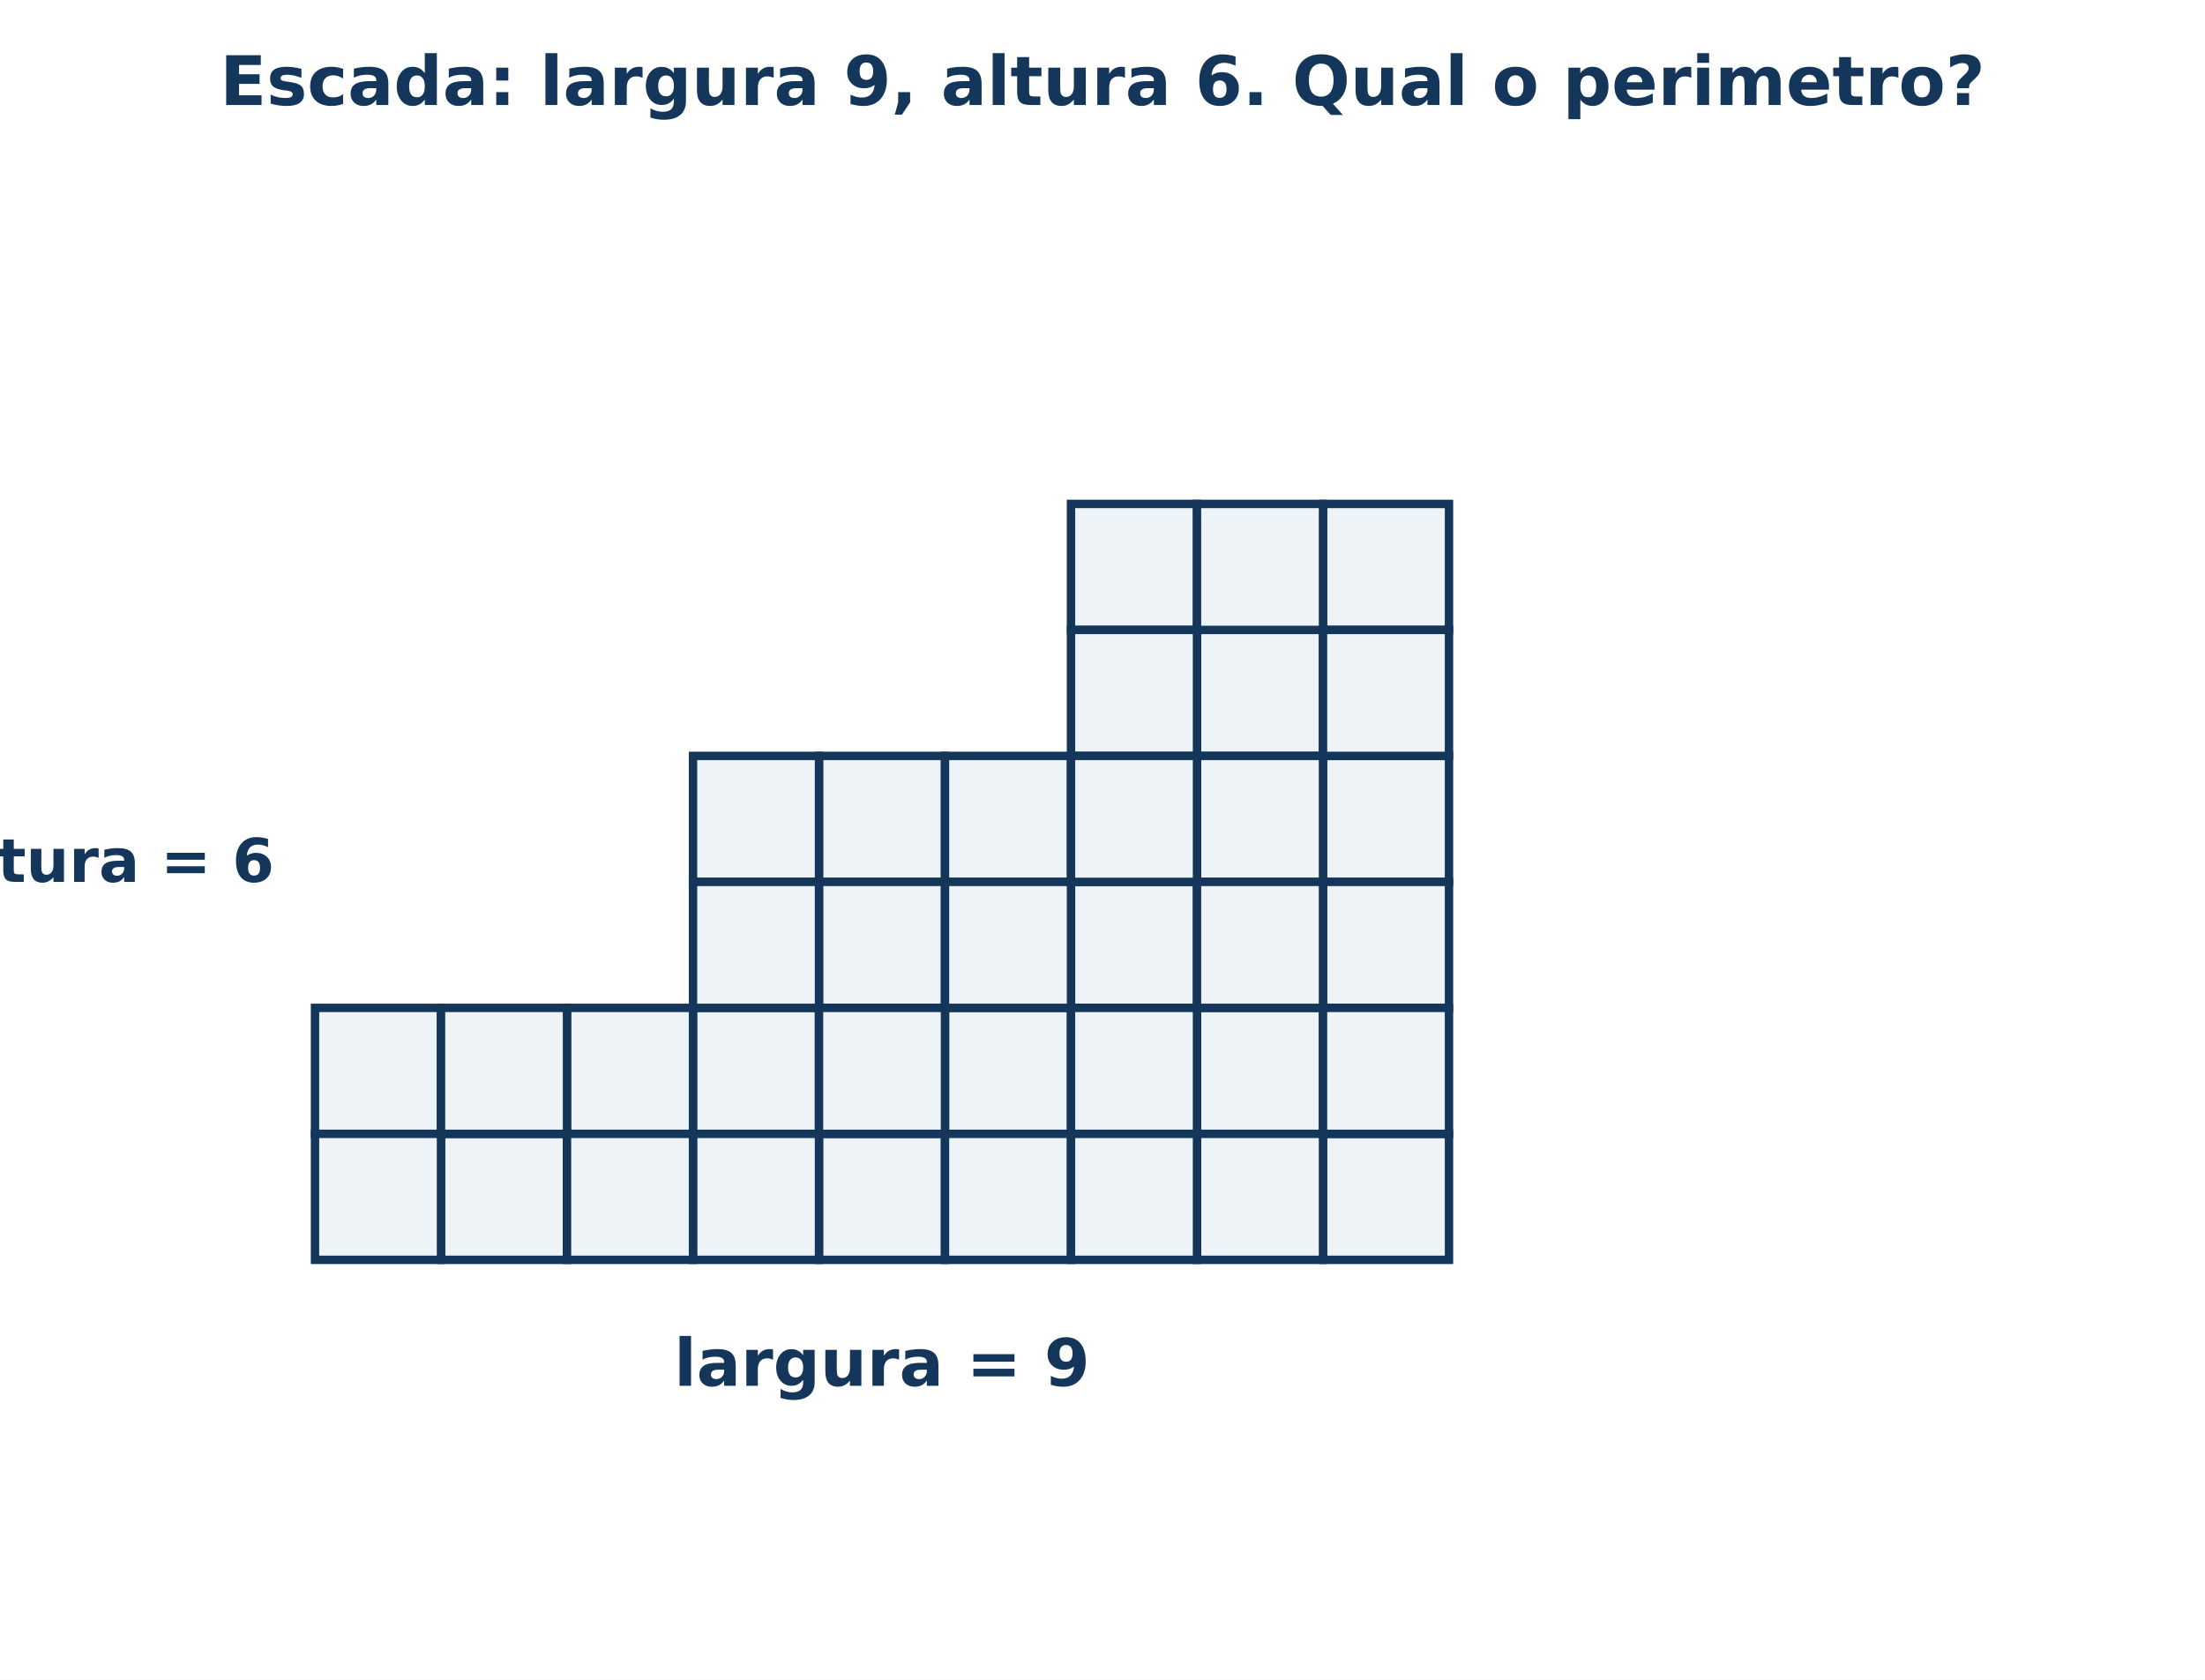
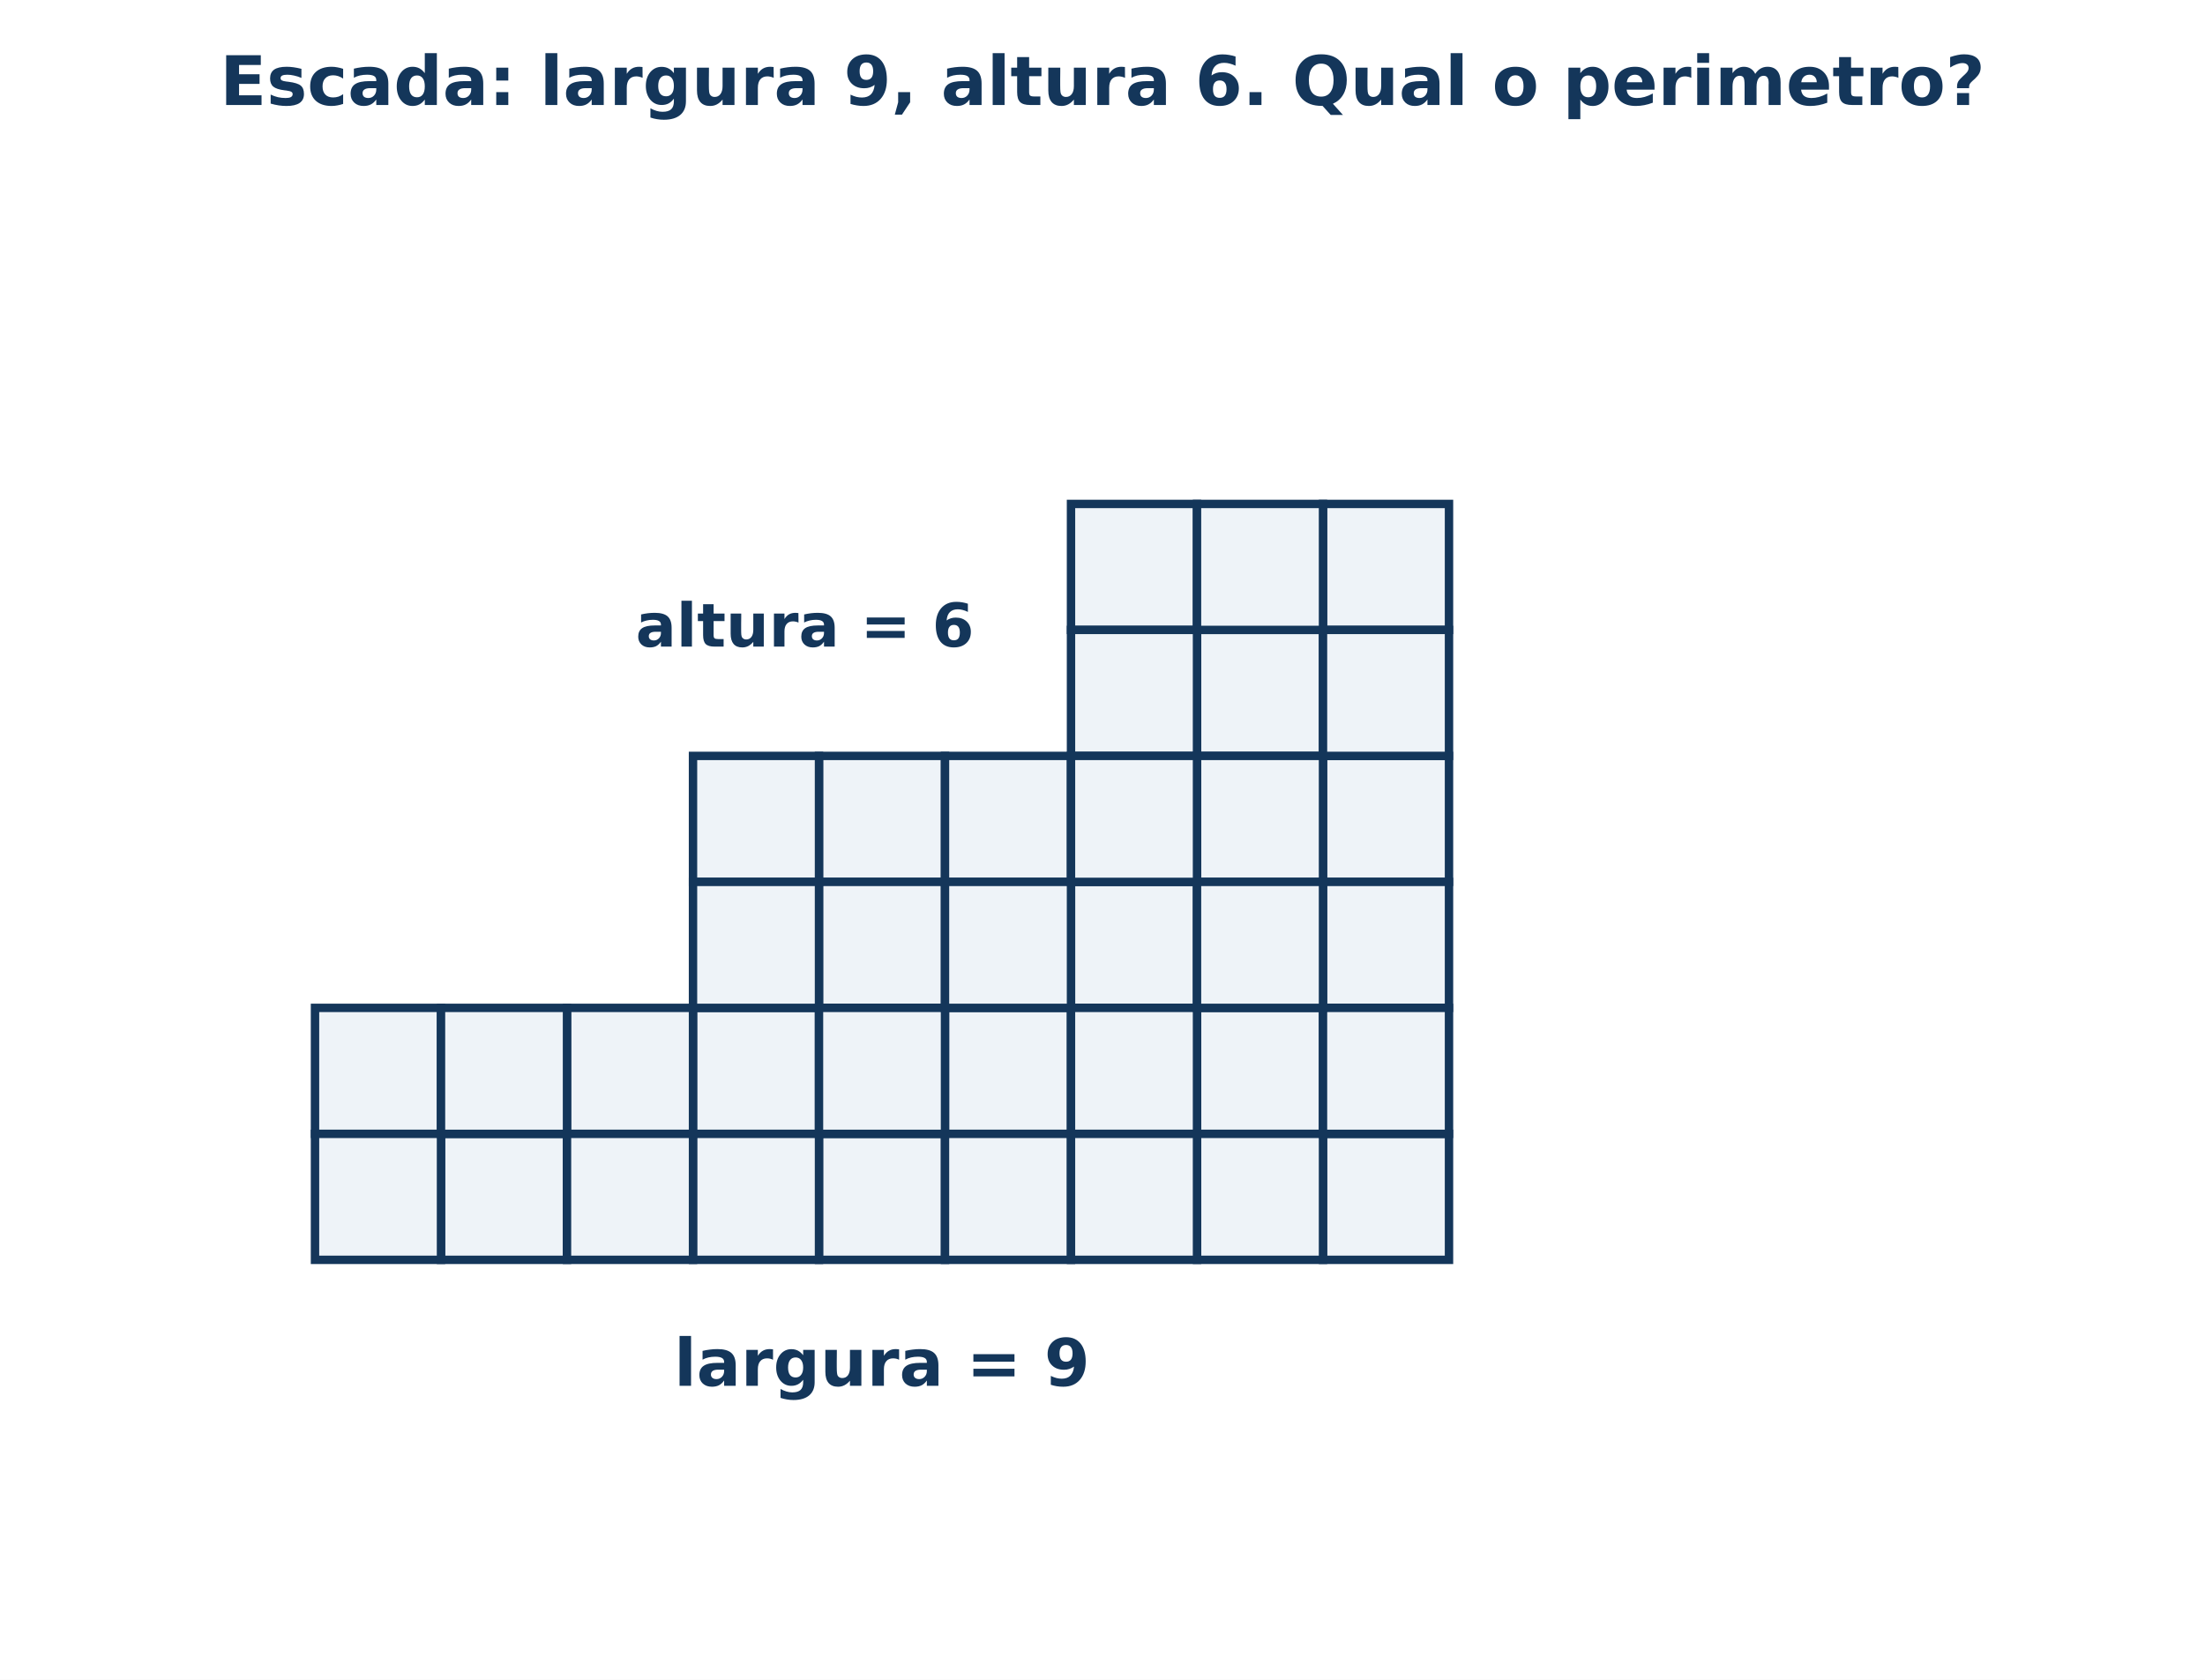
- <svg xmlns="http://www.w3.org/2000/svg" viewBox="0 0 420 320">
-   <rect width="420" height="320" fill="white" />
-   <text x="210.0" y="20" font-family="DejaVu Sans" font-size="13" font-weight="bold" fill="#14365A" text-anchor="middle">Escada: largura 9, altura 6. Qual o perimetro?</text>
-   <rect x="156" y="216" width="24" height="24" rx="0" fill="#EEF3F8" stroke="#14365A" stroke-width="1.6" />
-   <rect x="156" y="144" width="24" height="24" rx="0" fill="#EEF3F8" stroke="#14365A" stroke-width="1.6" />
-   <rect x="132" y="192" width="24" height="24" rx="0" fill="#EEF3F8" stroke="#14365A" stroke-width="1.6" />
-   <rect x="180" y="192" width="24" height="24" rx="0" fill="#EEF3F8" stroke="#14365A" stroke-width="1.6" />
-   <rect x="252" y="216" width="24" height="24" rx="0" fill="#EEF3F8" stroke="#14365A" stroke-width="1.6" />
-   <rect x="252" y="144" width="24" height="24" rx="0" fill="#EEF3F8" stroke="#14365A" stroke-width="1.6" />
-   <rect x="84" y="216" width="24" height="24" rx="0" fill="#EEF3F8" stroke="#14365A" stroke-width="1.6" />
-   <rect x="228" y="120" width="24" height="24" rx="0" fill="#EEF3F8" stroke="#14365A" stroke-width="1.6" />
-   <rect x="204" y="168" width="24" height="24" rx="0" fill="#EEF3F8" stroke="#14365A" stroke-width="1.6" />
-   <rect x="228" y="192" width="24" height="24" rx="0" fill="#EEF3F8" stroke="#14365A" stroke-width="1.6" />
-   <rect x="204" y="96" width="24" height="24" rx="0" fill="#EEF3F8" stroke="#14365A" stroke-width="1.6" />
-   <rect x="156" y="168" width="24" height="24" rx="0" fill="#EEF3F8" stroke="#14365A" stroke-width="1.6" />
-   <rect x="132" y="216" width="24" height="24" rx="0" fill="#EEF3F8" stroke="#14365A" stroke-width="1.6" />
-   <rect x="132" y="144" width="24" height="24" rx="0" fill="#EEF3F8" stroke="#14365A" stroke-width="1.6" />
-   <rect x="180" y="216" width="24" height="24" rx="0" fill="#EEF3F8" stroke="#14365A" stroke-width="1.6" />
-   <rect x="180" y="144" width="24" height="24" rx="0" fill="#EEF3F8" stroke="#14365A" stroke-width="1.6" />
-   <rect x="252" y="168" width="24" height="24" rx="0" fill="#EEF3F8" stroke="#14365A" stroke-width="1.6" />
-   <rect x="252" y="96" width="24" height="24" rx="0" fill="#EEF3F8" stroke="#14365A" stroke-width="1.6" />
-   <rect x="60" y="192" width="24" height="24" rx="0" fill="#EEF3F8" stroke="#14365A" stroke-width="1.6" />
-   <rect x="108" y="192" width="24" height="24" rx="0" fill="#EEF3F8" stroke="#14365A" stroke-width="1.6" />
-   <rect x="204" y="192" width="24" height="24" rx="0" fill="#EEF3F8" stroke="#14365A" stroke-width="1.6" />
-   <rect x="228" y="216" width="24" height="24" rx="0" fill="#EEF3F8" stroke="#14365A" stroke-width="1.6" />
-   <rect x="204" y="120" width="24" height="24" rx="0" fill="#EEF3F8" stroke="#14365A" stroke-width="1.6" />
-   <rect x="228" y="144" width="24" height="24" rx="0" fill="#EEF3F8" stroke="#14365A" stroke-width="1.6" />
-   <rect x="132" y="168" width="24" height="24" rx="0" fill="#EEF3F8" stroke="#14365A" stroke-width="1.6" />
-   <rect x="156" y="192" width="24" height="24" rx="0" fill="#EEF3F8" stroke="#14365A" stroke-width="1.6" />
-   <rect x="180" y="168" width="24" height="24" rx="0" fill="#EEF3F8" stroke="#14365A" stroke-width="1.6" />
-   <rect x="252" y="120" width="24" height="24" rx="0" fill="#EEF3F8" stroke="#14365A" stroke-width="1.6" />
-   <rect x="60" y="216" width="24" height="24" rx="0" fill="#EEF3F8" stroke="#14365A" stroke-width="1.6" />
-   <rect x="252" y="192" width="24" height="24" rx="0" fill="#EEF3F8" stroke="#14365A" stroke-width="1.6" />
-   <rect x="84" y="192" width="24" height="24" rx="0" fill="#EEF3F8" stroke="#14365A" stroke-width="1.6" />
-   <rect x="108" y="216" width="24" height="24" rx="0" fill="#EEF3F8" stroke="#14365A" stroke-width="1.6" />
-   <rect x="228" y="168" width="24" height="24" rx="0" fill="#EEF3F8" stroke="#14365A" stroke-width="1.6" />
-   <rect x="204" y="216" width="24" height="24" rx="0" fill="#EEF3F8" stroke="#14365A" stroke-width="1.6" />
-   <rect x="228" y="96" width="24" height="24" rx="0" fill="#EEF3F8" stroke="#14365A" stroke-width="1.6" />
-   <rect x="204" y="144" width="24" height="24" rx="0" fill="#EEF3F8" stroke="#14365A" stroke-width="1.6" />
-   <text x="168.0" y="264" font-family="DejaVu Sans" font-size="12.5" font-weight="bold" fill="#14365A" text-anchor="middle">largura = 9</text>
-   <text x="20" y="168" font-family="DejaVu Sans" font-size="11.5" font-weight="bold" fill="#14365A" text-anchor="middle">altura = 6</text>
+ <svg xmlns="http://www.w3.org/2000/svg" viewBox="0 0 420 320" version="1.1" id="svg38">
+   <defs id="defs38" />
+   <rect width="420" height="320" fill="white" id="rect1" />
+   <text x="210.0" y="20" font-family="DejaVu Sans" font-size="13" font-weight="bold" fill="#14365A" text-anchor="middle" id="text1">Escada: largura 9, altura 6. Qual o perimetro?</text>
+   <rect x="156" y="216" width="24" height="24" rx="0" fill="#EEF3F8" stroke="#14365A" stroke-width="1.6" id="rect2" />
+   <rect x="156" y="144" width="24" height="24" rx="0" fill="#EEF3F8" stroke="#14365A" stroke-width="1.6" id="rect3" />
+   <rect x="132" y="192" width="24" height="24" rx="0" fill="#EEF3F8" stroke="#14365A" stroke-width="1.6" id="rect4" />
+   <rect x="180" y="192" width="24" height="24" rx="0" fill="#EEF3F8" stroke="#14365A" stroke-width="1.6" id="rect5" />
+   <rect x="252" y="216" width="24" height="24" rx="0" fill="#EEF3F8" stroke="#14365A" stroke-width="1.6" id="rect6" />
+   <rect x="252" y="144" width="24" height="24" rx="0" fill="#EEF3F8" stroke="#14365A" stroke-width="1.6" id="rect7" />
+   <rect x="84" y="216" width="24" height="24" rx="0" fill="#EEF3F8" stroke="#14365A" stroke-width="1.6" id="rect8" />
+   <rect x="228" y="120" width="24" height="24" rx="0" fill="#EEF3F8" stroke="#14365A" stroke-width="1.6" id="rect9" />
+   <rect x="204" y="168" width="24" height="24" rx="0" fill="#EEF3F8" stroke="#14365A" stroke-width="1.6" id="rect10" />
+   <rect x="228" y="192" width="24" height="24" rx="0" fill="#EEF3F8" stroke="#14365A" stroke-width="1.6" id="rect11" />
+   <rect x="204" y="96" width="24" height="24" rx="0" fill="#EEF3F8" stroke="#14365A" stroke-width="1.6" id="rect12" />
+   <rect x="156" y="168" width="24" height="24" rx="0" fill="#EEF3F8" stroke="#14365A" stroke-width="1.6" id="rect13" />
+   <rect x="132" y="216" width="24" height="24" rx="0" fill="#EEF3F8" stroke="#14365A" stroke-width="1.6" id="rect14" />
+   <rect x="132" y="144" width="24" height="24" rx="0" fill="#EEF3F8" stroke="#14365A" stroke-width="1.6" id="rect15" />
+   <rect x="180" y="216" width="24" height="24" rx="0" fill="#EEF3F8" stroke="#14365A" stroke-width="1.6" id="rect16" />
+   <rect x="180" y="144" width="24" height="24" rx="0" fill="#EEF3F8" stroke="#14365A" stroke-width="1.6" id="rect17" />
+   <rect x="252" y="168" width="24" height="24" rx="0" fill="#EEF3F8" stroke="#14365A" stroke-width="1.6" id="rect18" />
+   <rect x="252" y="96" width="24" height="24" rx="0" fill="#EEF3F8" stroke="#14365A" stroke-width="1.6" id="rect19" />
+   <rect x="60" y="192" width="24" height="24" rx="0" fill="#EEF3F8" stroke="#14365A" stroke-width="1.6" id="rect20" />
+   <rect x="108" y="192" width="24" height="24" rx="0" fill="#EEF3F8" stroke="#14365A" stroke-width="1.6" id="rect21" />
+   <rect x="204" y="192" width="24" height="24" rx="0" fill="#EEF3F8" stroke="#14365A" stroke-width="1.6" id="rect22" />
+   <rect x="228" y="216" width="24" height="24" rx="0" fill="#EEF3F8" stroke="#14365A" stroke-width="1.6" id="rect23" />
+   <rect x="204" y="120" width="24" height="24" rx="0" fill="#EEF3F8" stroke="#14365A" stroke-width="1.6" id="rect24" />
+   <rect x="228" y="144" width="24" height="24" rx="0" fill="#EEF3F8" stroke="#14365A" stroke-width="1.6" id="rect25" />
+   <rect x="132" y="168" width="24" height="24" rx="0" fill="#EEF3F8" stroke="#14365A" stroke-width="1.6" id="rect26" />
+   <rect x="156" y="192" width="24" height="24" rx="0" fill="#EEF3F8" stroke="#14365A" stroke-width="1.6" id="rect27" />
+   <rect x="180" y="168" width="24" height="24" rx="0" fill="#EEF3F8" stroke="#14365A" stroke-width="1.6" id="rect28" />
+   <rect x="252" y="120" width="24" height="24" rx="0" fill="#EEF3F8" stroke="#14365A" stroke-width="1.6" id="rect29" />
+   <rect x="60" y="216" width="24" height="24" rx="0" fill="#EEF3F8" stroke="#14365A" stroke-width="1.6" id="rect30" />
+   <rect x="252" y="192" width="24" height="24" rx="0" fill="#EEF3F8" stroke="#14365A" stroke-width="1.6" id="rect31" />
+   <rect x="84" y="192" width="24" height="24" rx="0" fill="#EEF3F8" stroke="#14365A" stroke-width="1.6" id="rect32" />
+   <rect x="108" y="216" width="24" height="24" rx="0" fill="#EEF3F8" stroke="#14365A" stroke-width="1.6" id="rect33" />
+   <rect x="228" y="168" width="24" height="24" rx="0" fill="#EEF3F8" stroke="#14365A" stroke-width="1.6" id="rect34" />
+   <rect x="204" y="216" width="24" height="24" rx="0" fill="#EEF3F8" stroke="#14365A" stroke-width="1.6" id="rect35" />
+   <rect x="228" y="96" width="24" height="24" rx="0" fill="#EEF3F8" stroke="#14365A" stroke-width="1.6" id="rect36" />
+   <rect x="204" y="144" width="24" height="24" rx="0" fill="#EEF3F8" stroke="#14365A" stroke-width="1.6" id="rect37" />
+   <text x="168.0" y="264" font-family="DejaVu Sans" font-size="12.5" font-weight="bold" fill="#14365A" text-anchor="middle" id="text37">largura = 9</text>
+   <text x="153.301" y="123.177" font-family="'DejaVu Sans'" font-size="11.5px" font-weight="bold" fill="#14365a" text-anchor="middle" id="text38">altura = 6</text>
</svg>
